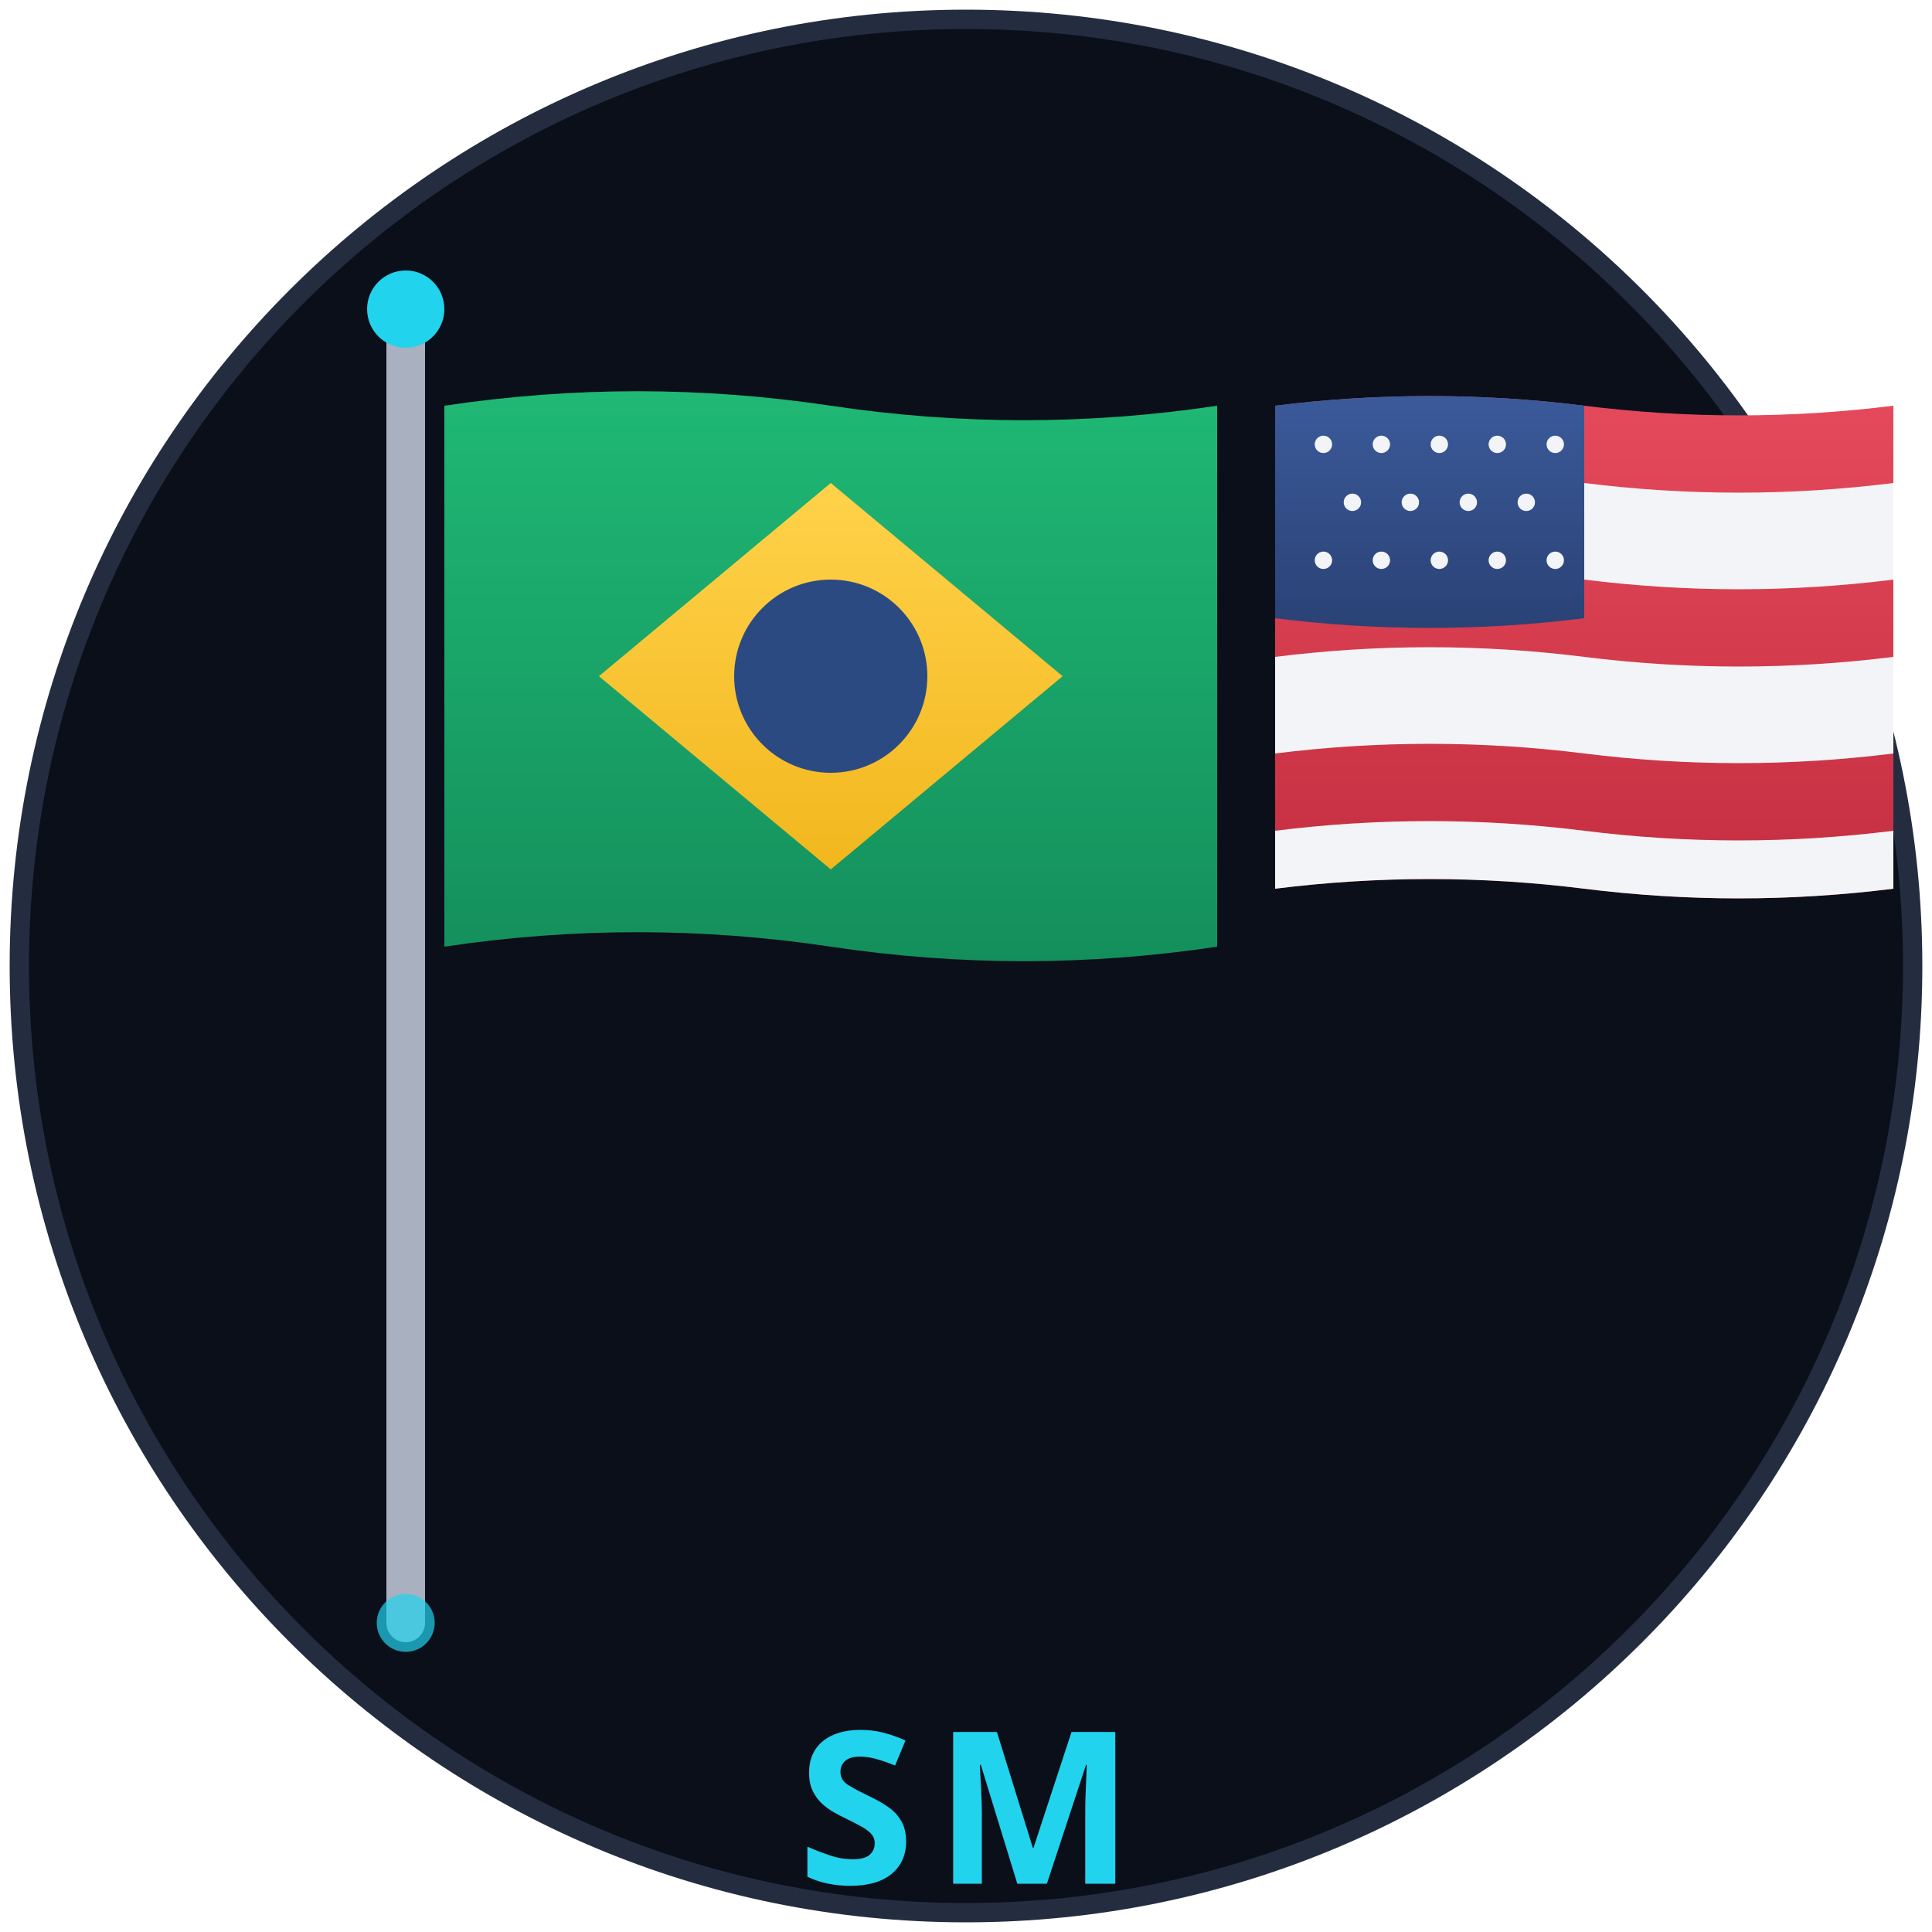
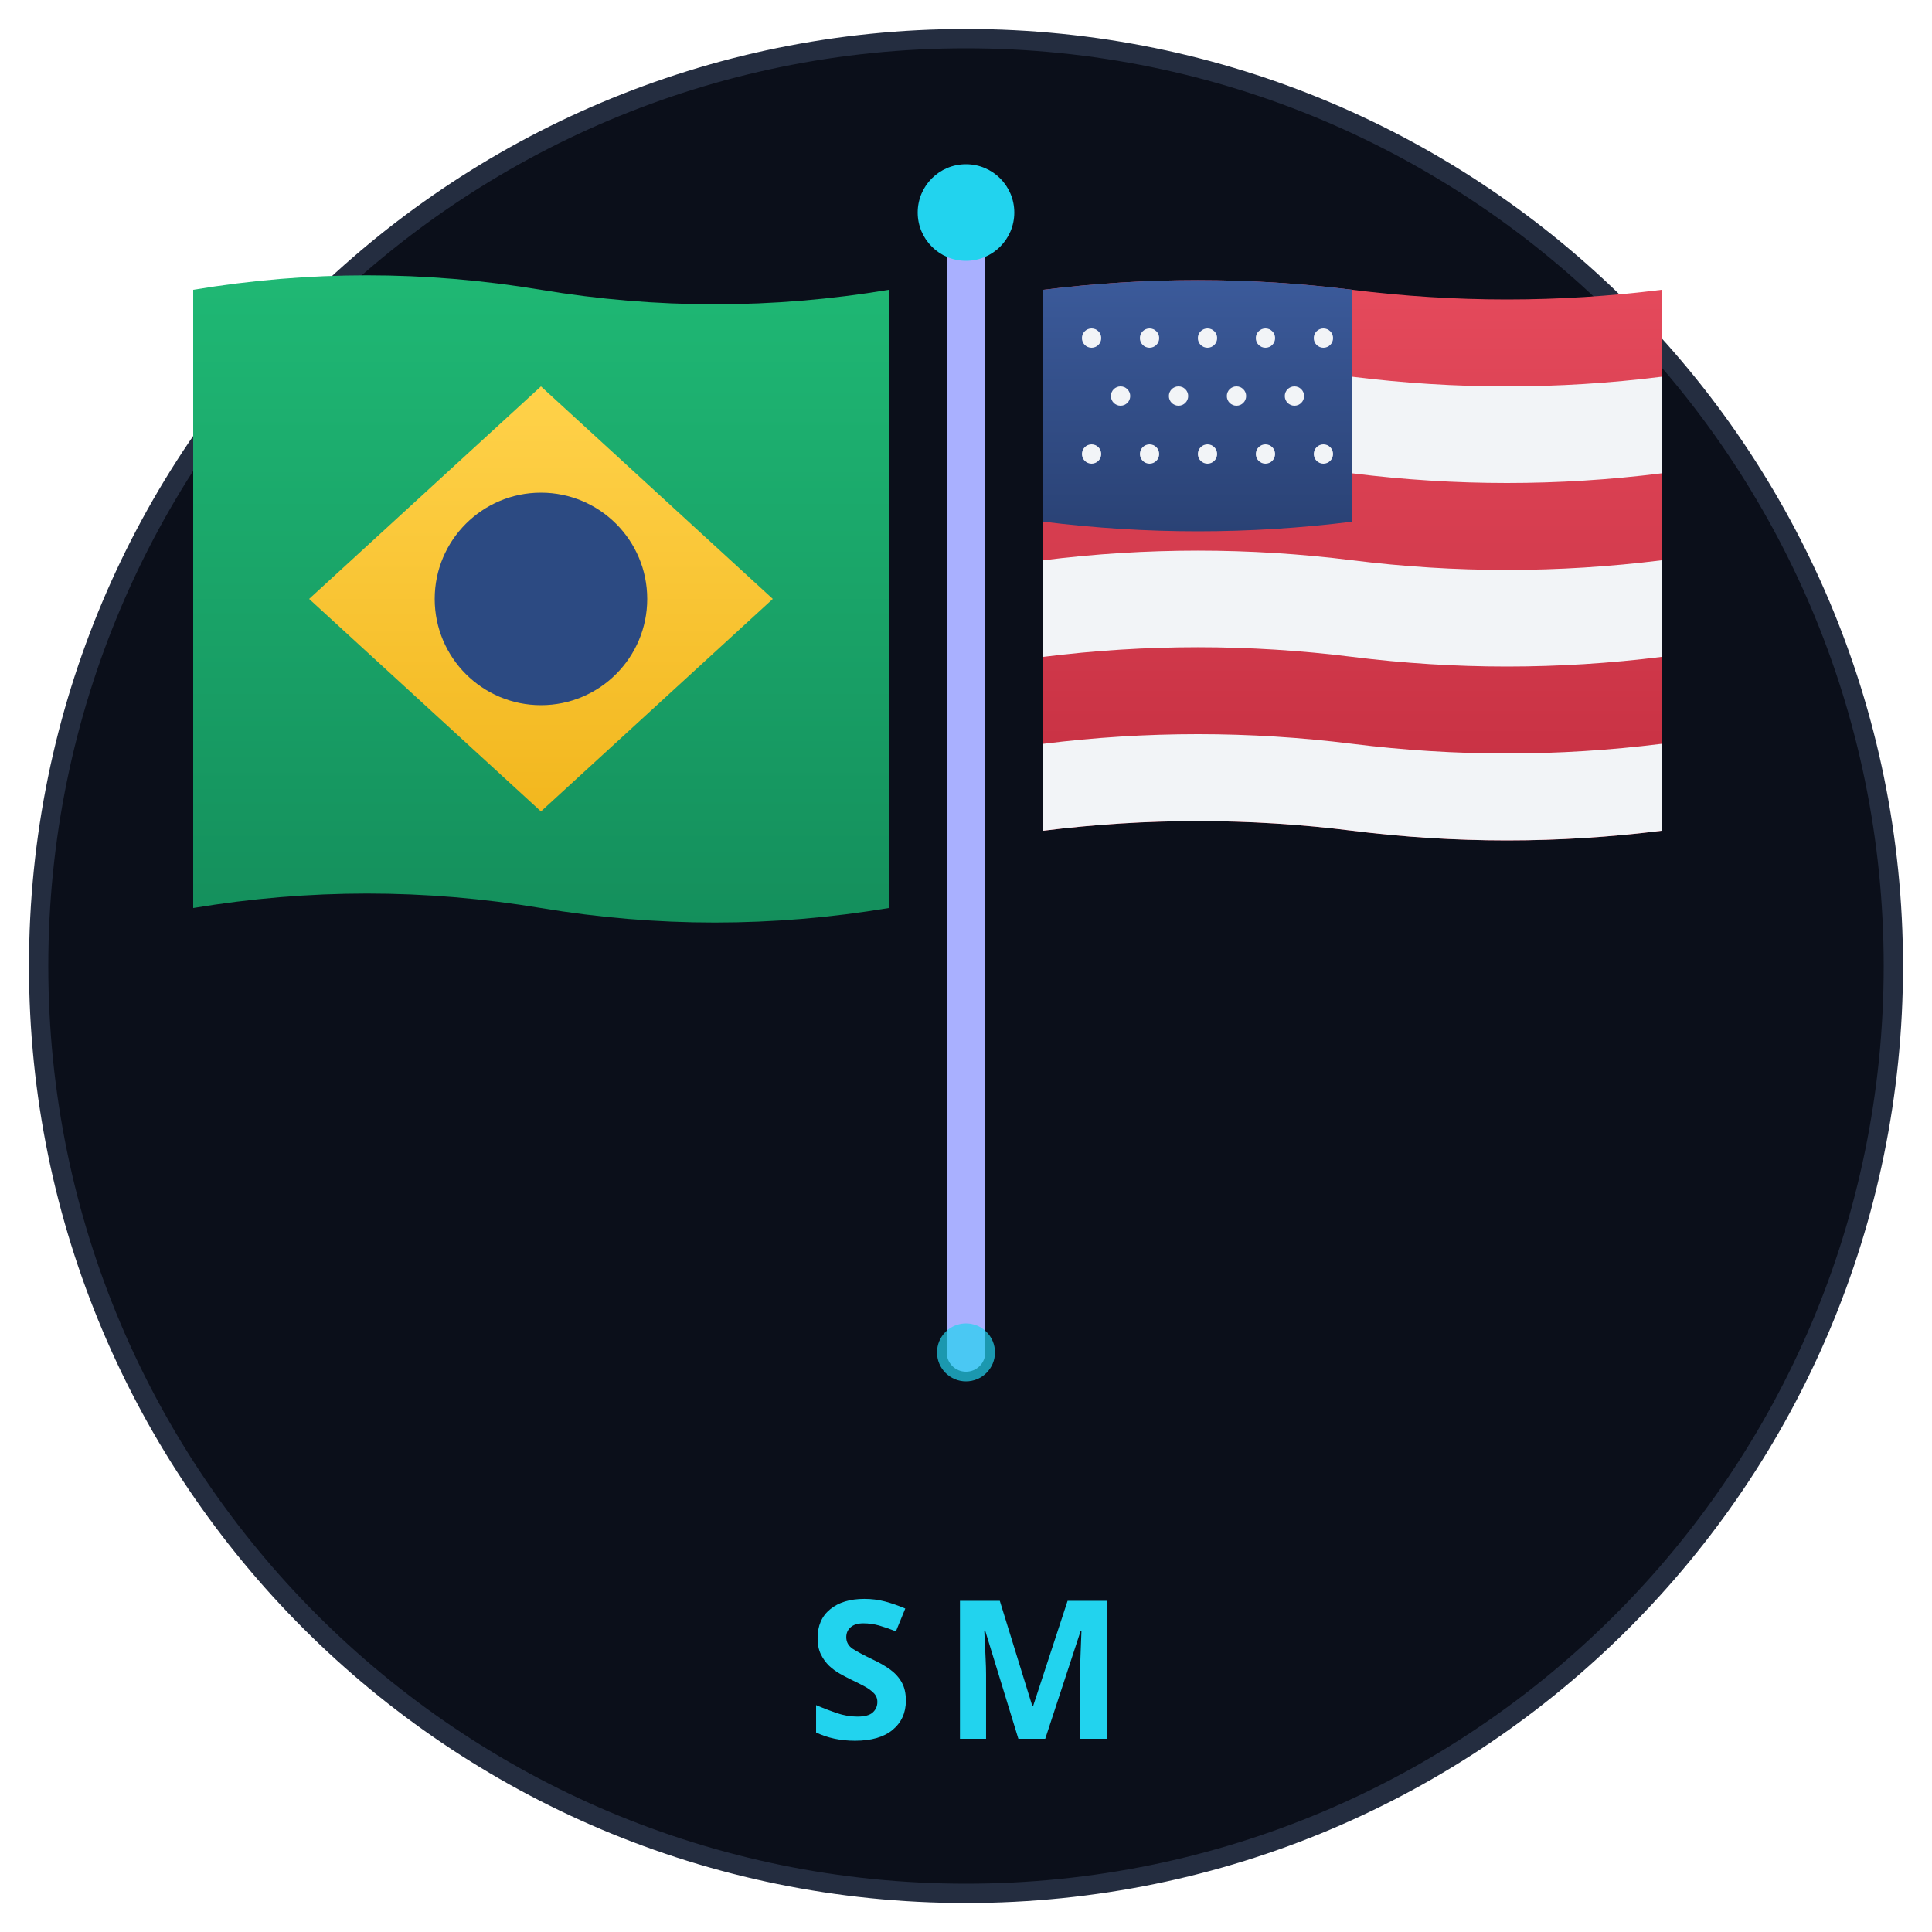
<svg xmlns="http://www.w3.org/2000/svg" viewBox="0 0 200 200" role="img" aria-label="Social Marketing EUA">
  <defs>
    <linearGradient id="brGrad" x1="0" x2="0" y1="0" y2="1">
      <stop offset="0" stop-color="#1FB874" />
      <stop offset="1" stop-color="#148F5C" />
    </linearGradient>
    <linearGradient id="brYel" x1="0" x2="0" y1="0" y2="1">
      <stop offset="0" stop-color="#FFD24A" />
      <stop offset="1" stop-color="#F2B71E" />
    </linearGradient>
    <linearGradient id="usRed" x1="0" x2="0" y1="0" y2="1">
      <stop offset="0" stop-color="#E54A5C" />
      <stop offset="1" stop-color="#C42E40" />
    </linearGradient>
    <linearGradient id="usNavy" x1="0" x2="0" y1="0" y2="1">
      <stop offset="0" stop-color="#3B5A9A" />
      <stop offset="1" stop-color="#2A4275" />
    </linearGradient>
  </defs>
-   <circle cx="100" cy="100" r="98" fill="#0B0F1A" stroke="#242D40" stroke-width="2" />
-   <rect x="40" y="30" width="4" height="140" rx="2" fill="#A9B0BF" />
-   <circle cx="42" cy="32" r="4" fill="#22D3EE" />
-   <g transform="translate(46,42)">
-     <path d="M 0 0 Q 20 -3 40 0 Q 60 3 80 0 L 80 56 Q 60 59 40 56 Q 20 53 0 56 Z" fill="url(#brGrad)" />
-     <polygon points="40,8 64,28 40,48 16,28" fill="url(#brYel)" />
-     <circle cx="40" cy="28" r="10" fill="#2C4A82" />
+   <circle cx="100" cy="100" r="96" fill="#0B0F1A" stroke="#242D40" stroke-width="2" />
+   <rect x="98" y="22" width="4" height="120" rx="2" fill="#A9B0FF" />
+   <circle cx="100" cy="22" r="5" fill="#22D3EE" />
+   <g transform="translate(20,30)">
+     <path d="M 0 0 Q 18 -3 36 0 Q 54 3 72 0 L 72 64 Q 54 67 36 64 Q 18 61 0 64 Z" fill="url(#brGrad)" />
+     <polygon points="36,10 60,32 36,54 12,32" fill="url(#brYel)" />
+     <circle cx="36" cy="32" r="11" fill="#2C4A82" />
  </g>
-   <g transform="translate(132,42)">
-     <path d="M 0 0 Q 16 -2 32 0 Q 48 2 64 0 L 64 50 Q 48 52 32 50 Q 16 48 0 50 Z" fill="url(#usRed)" />
-     <path d="M 0 8 Q 16 6 32 8 Q 48 10 64 8 L 64 18 Q 48 20 32 18 Q 16 16 0 18 Z" fill="#F2F4F7" />
-     <path d="M 0 26 Q 16 24 32 26 Q 48 28 64 26 L 64 36 Q 48 38 32 36 Q 16 34 0 36 Z" fill="#F2F4F7" />
-     <path d="M 0 44 Q 16 42 32 44 Q 48 46 64 44 L 64 50 Q 48 52 32 50 Q 16 48 0 50 Z" fill="#F2F4F7" />
-     <path d="M 0 0 Q 16 -2 32 0 L 32 22 Q 16 24 0 22 Z" fill="url(#usNavy)" />
+   <g transform="translate(108,30)">
+     <path d="M 0 0 Q 16 -2 32 0 Q 48 2 64 0 L 64 56 Q 48 58 32 56 Q 16 54 0 56 Z" fill="url(#usRed)" />
+     <path d="M 0 9 Q 16 7 32 9 Q 48 11 64 9 L 64 19 Q 48 21 32 19 Q 16 17 0 19 Z" fill="#F2F4F7" />
+     <path d="M 0 28 Q 16 26 32 28 Q 48 30 64 28 L 64 38 Q 48 40 32 38 Q 16 36 0 38 Z" fill="#F2F4F7" />
+     <path d="M 0 47 Q 16 45 32 47 Q 48 49 64 47 L 64 56 Q 48 58 32 56 Q 16 54 0 56 Z" fill="#F2F4F7" />
+     <path d="M 0 0 Q 16 -2 32 0 L 32 24 Q 16 26 0 24 Z" fill="url(#usNavy)" />
    <g fill="#F2F4F7">
-       <circle cx="5" cy="4" r="0.9" />
-       <circle cx="11" cy="4" r="0.9" />
-       <circle cx="17" cy="4" r="0.9" />
-       <circle cx="23" cy="4" r="0.9" />
-       <circle cx="29" cy="4" r="0.9" />
-       <circle cx="8" cy="10" r="0.9" />
-       <circle cx="14" cy="10" r="0.9" />
-       <circle cx="20" cy="10" r="0.9" />
-       <circle cx="26" cy="10" r="0.9" />
-       <circle cx="5" cy="16" r="0.9" />
-       <circle cx="11" cy="16" r="0.9" />
-       <circle cx="17" cy="16" r="0.9" />
-       <circle cx="23" cy="16" r="0.9" />
-       <circle cx="29" cy="16" r="0.9" />
+       <circle cx="5" cy="5" r="1" />
+       <circle cx="11" cy="5" r="1" />
+       <circle cx="17" cy="5" r="1" />
+       <circle cx="23" cy="5" r="1" />
+       <circle cx="29" cy="5" r="1" />
+       <circle cx="8" cy="11" r="1" />
+       <circle cx="14" cy="11" r="1" />
+       <circle cx="20" cy="11" r="1" />
+       <circle cx="26" cy="11" r="1" />
+       <circle cx="5" cy="17" r="1" />
+       <circle cx="11" cy="17" r="1" />
+       <circle cx="17" cy="17" r="1" />
+       <circle cx="23" cy="17" r="1" />
+       <circle cx="29" cy="17" r="1" />
    </g>
  </g>
-   <circle cx="42" cy="168" r="3" fill="#22D3EE" opacity=".7" />
-   <text x="100" y="195" font-family="'Archivo', system-ui, sans-serif" font-size="22" font-weight="900" fill="#22D3EE" text-anchor="middle" letter-spacing="2">SM</text>
+   <circle cx="100" cy="140" r="3" fill="#22D3EE" opacity=".7" />
+   <text x="100" y="180" font-family="'Archivo', system-ui, sans-serif" font-size="20" font-weight="900" fill="#22D3EE" text-anchor="middle" letter-spacing="3">SM</text>
</svg>
